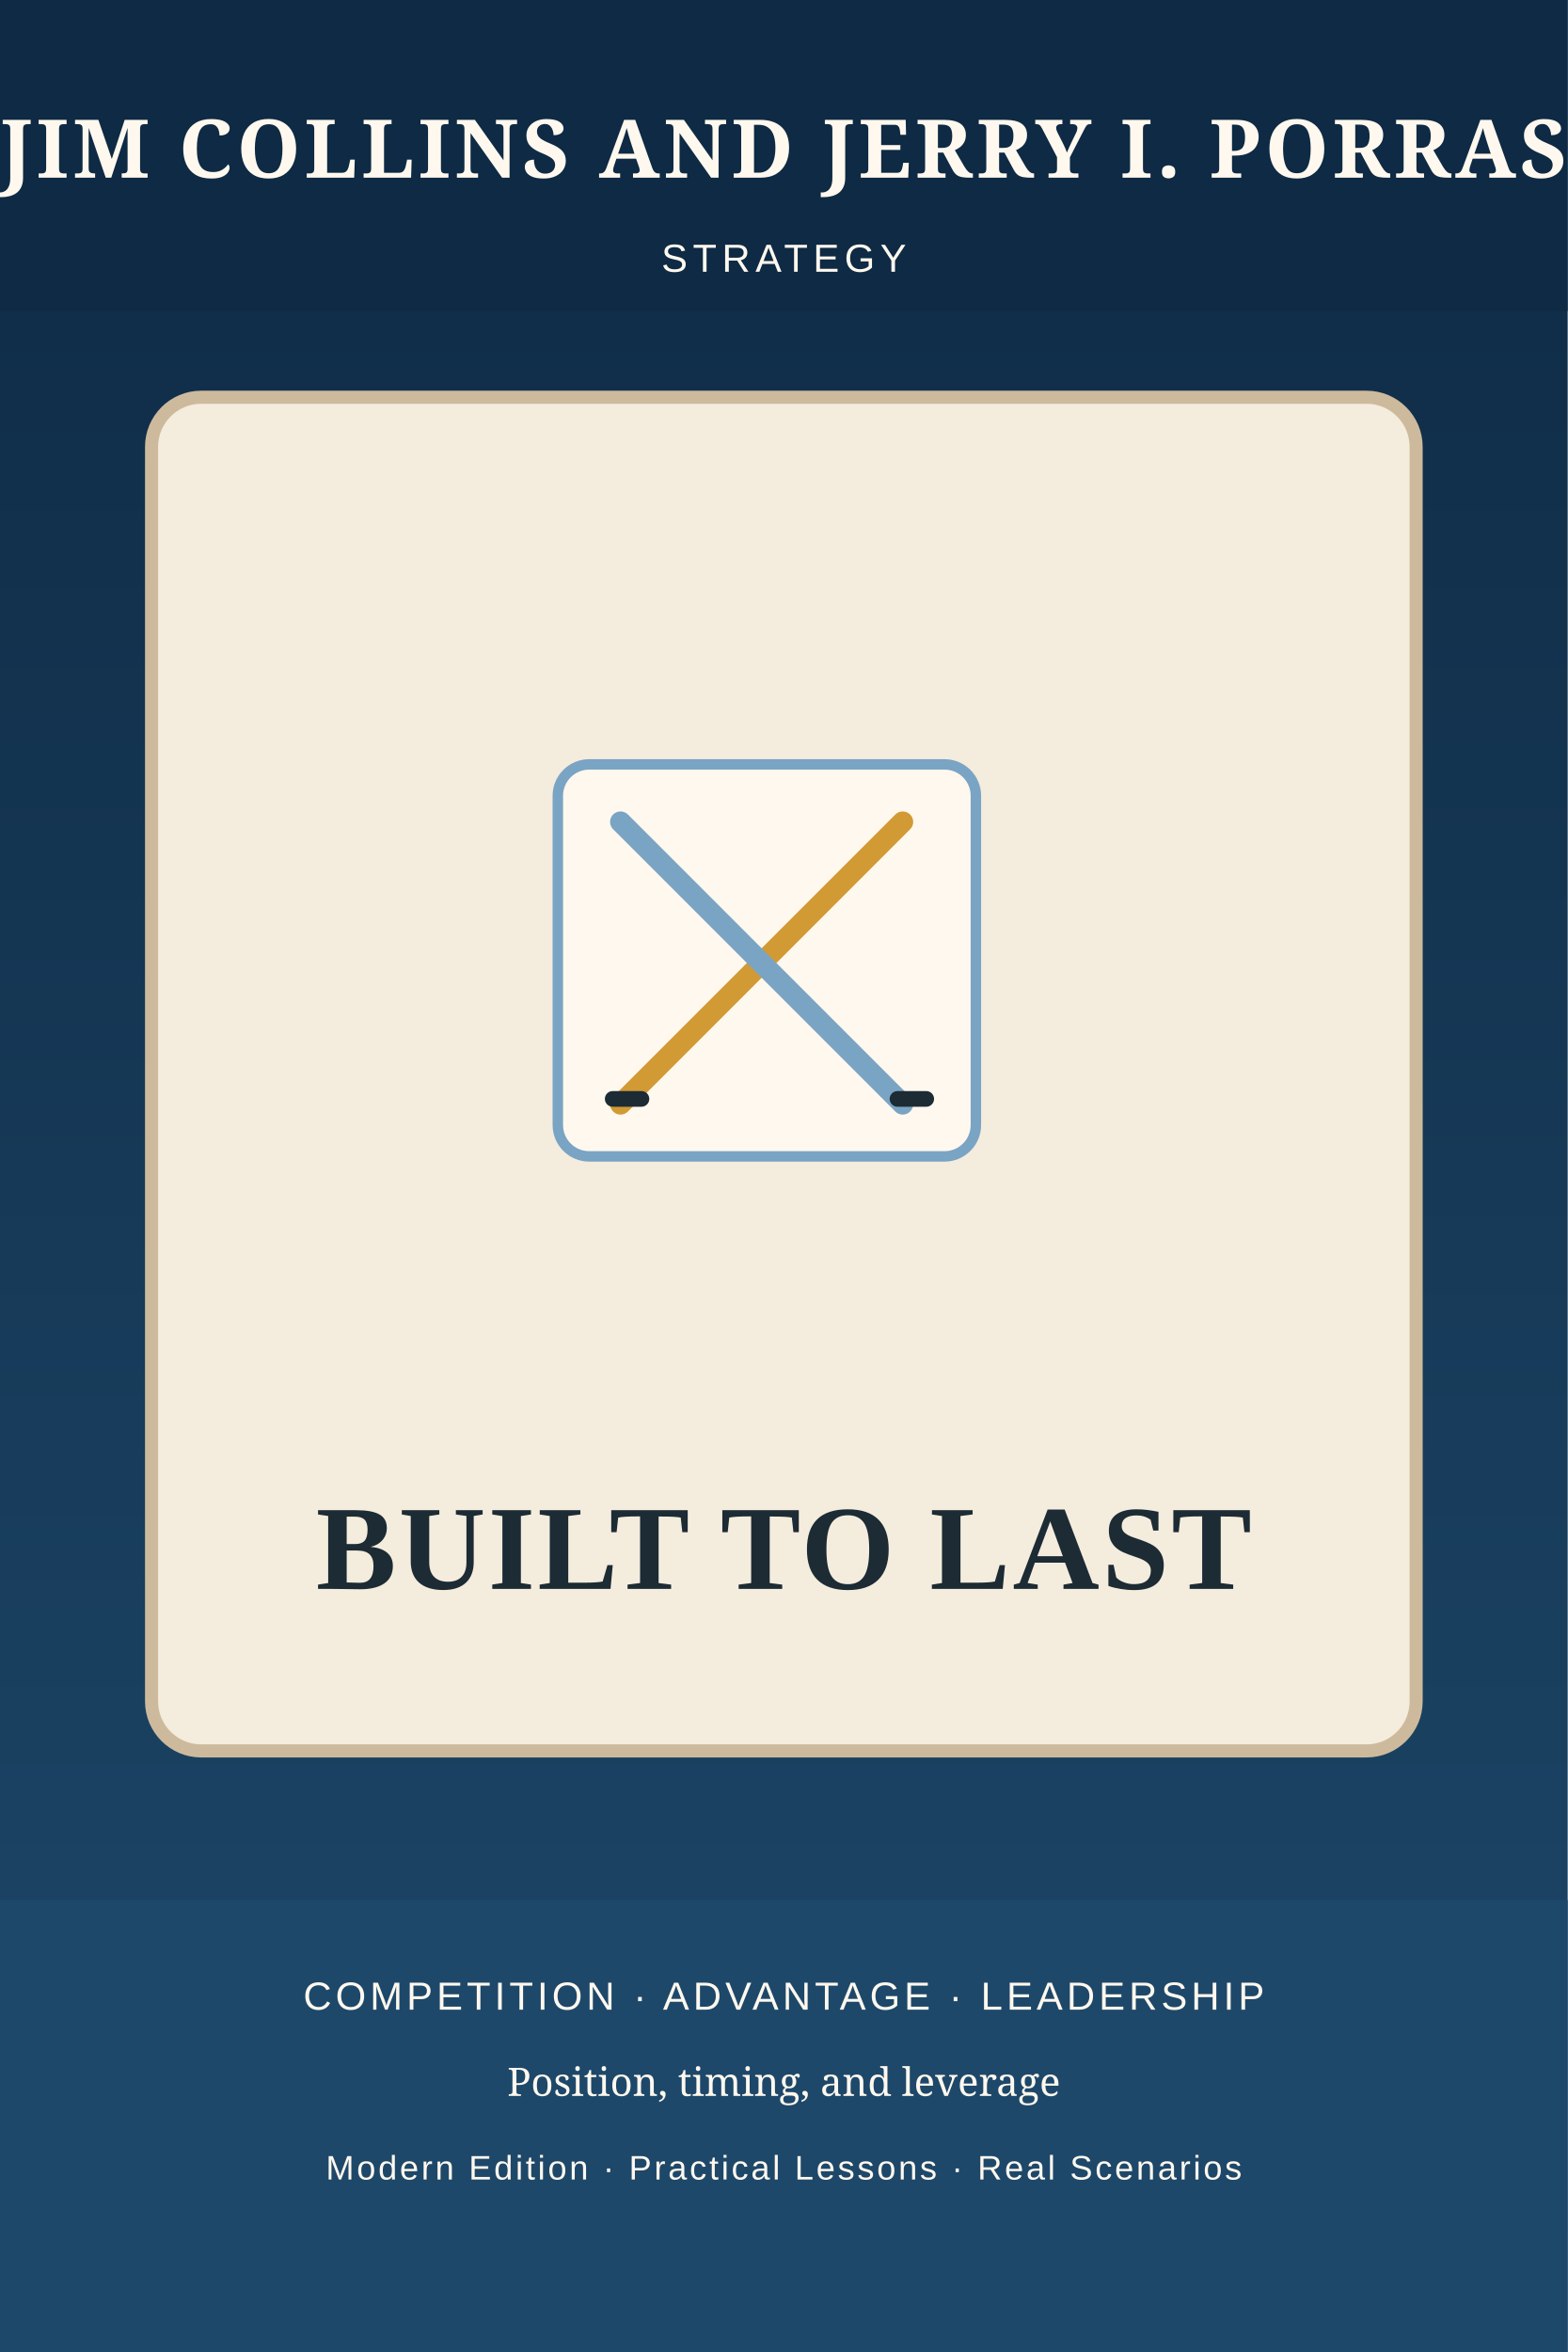
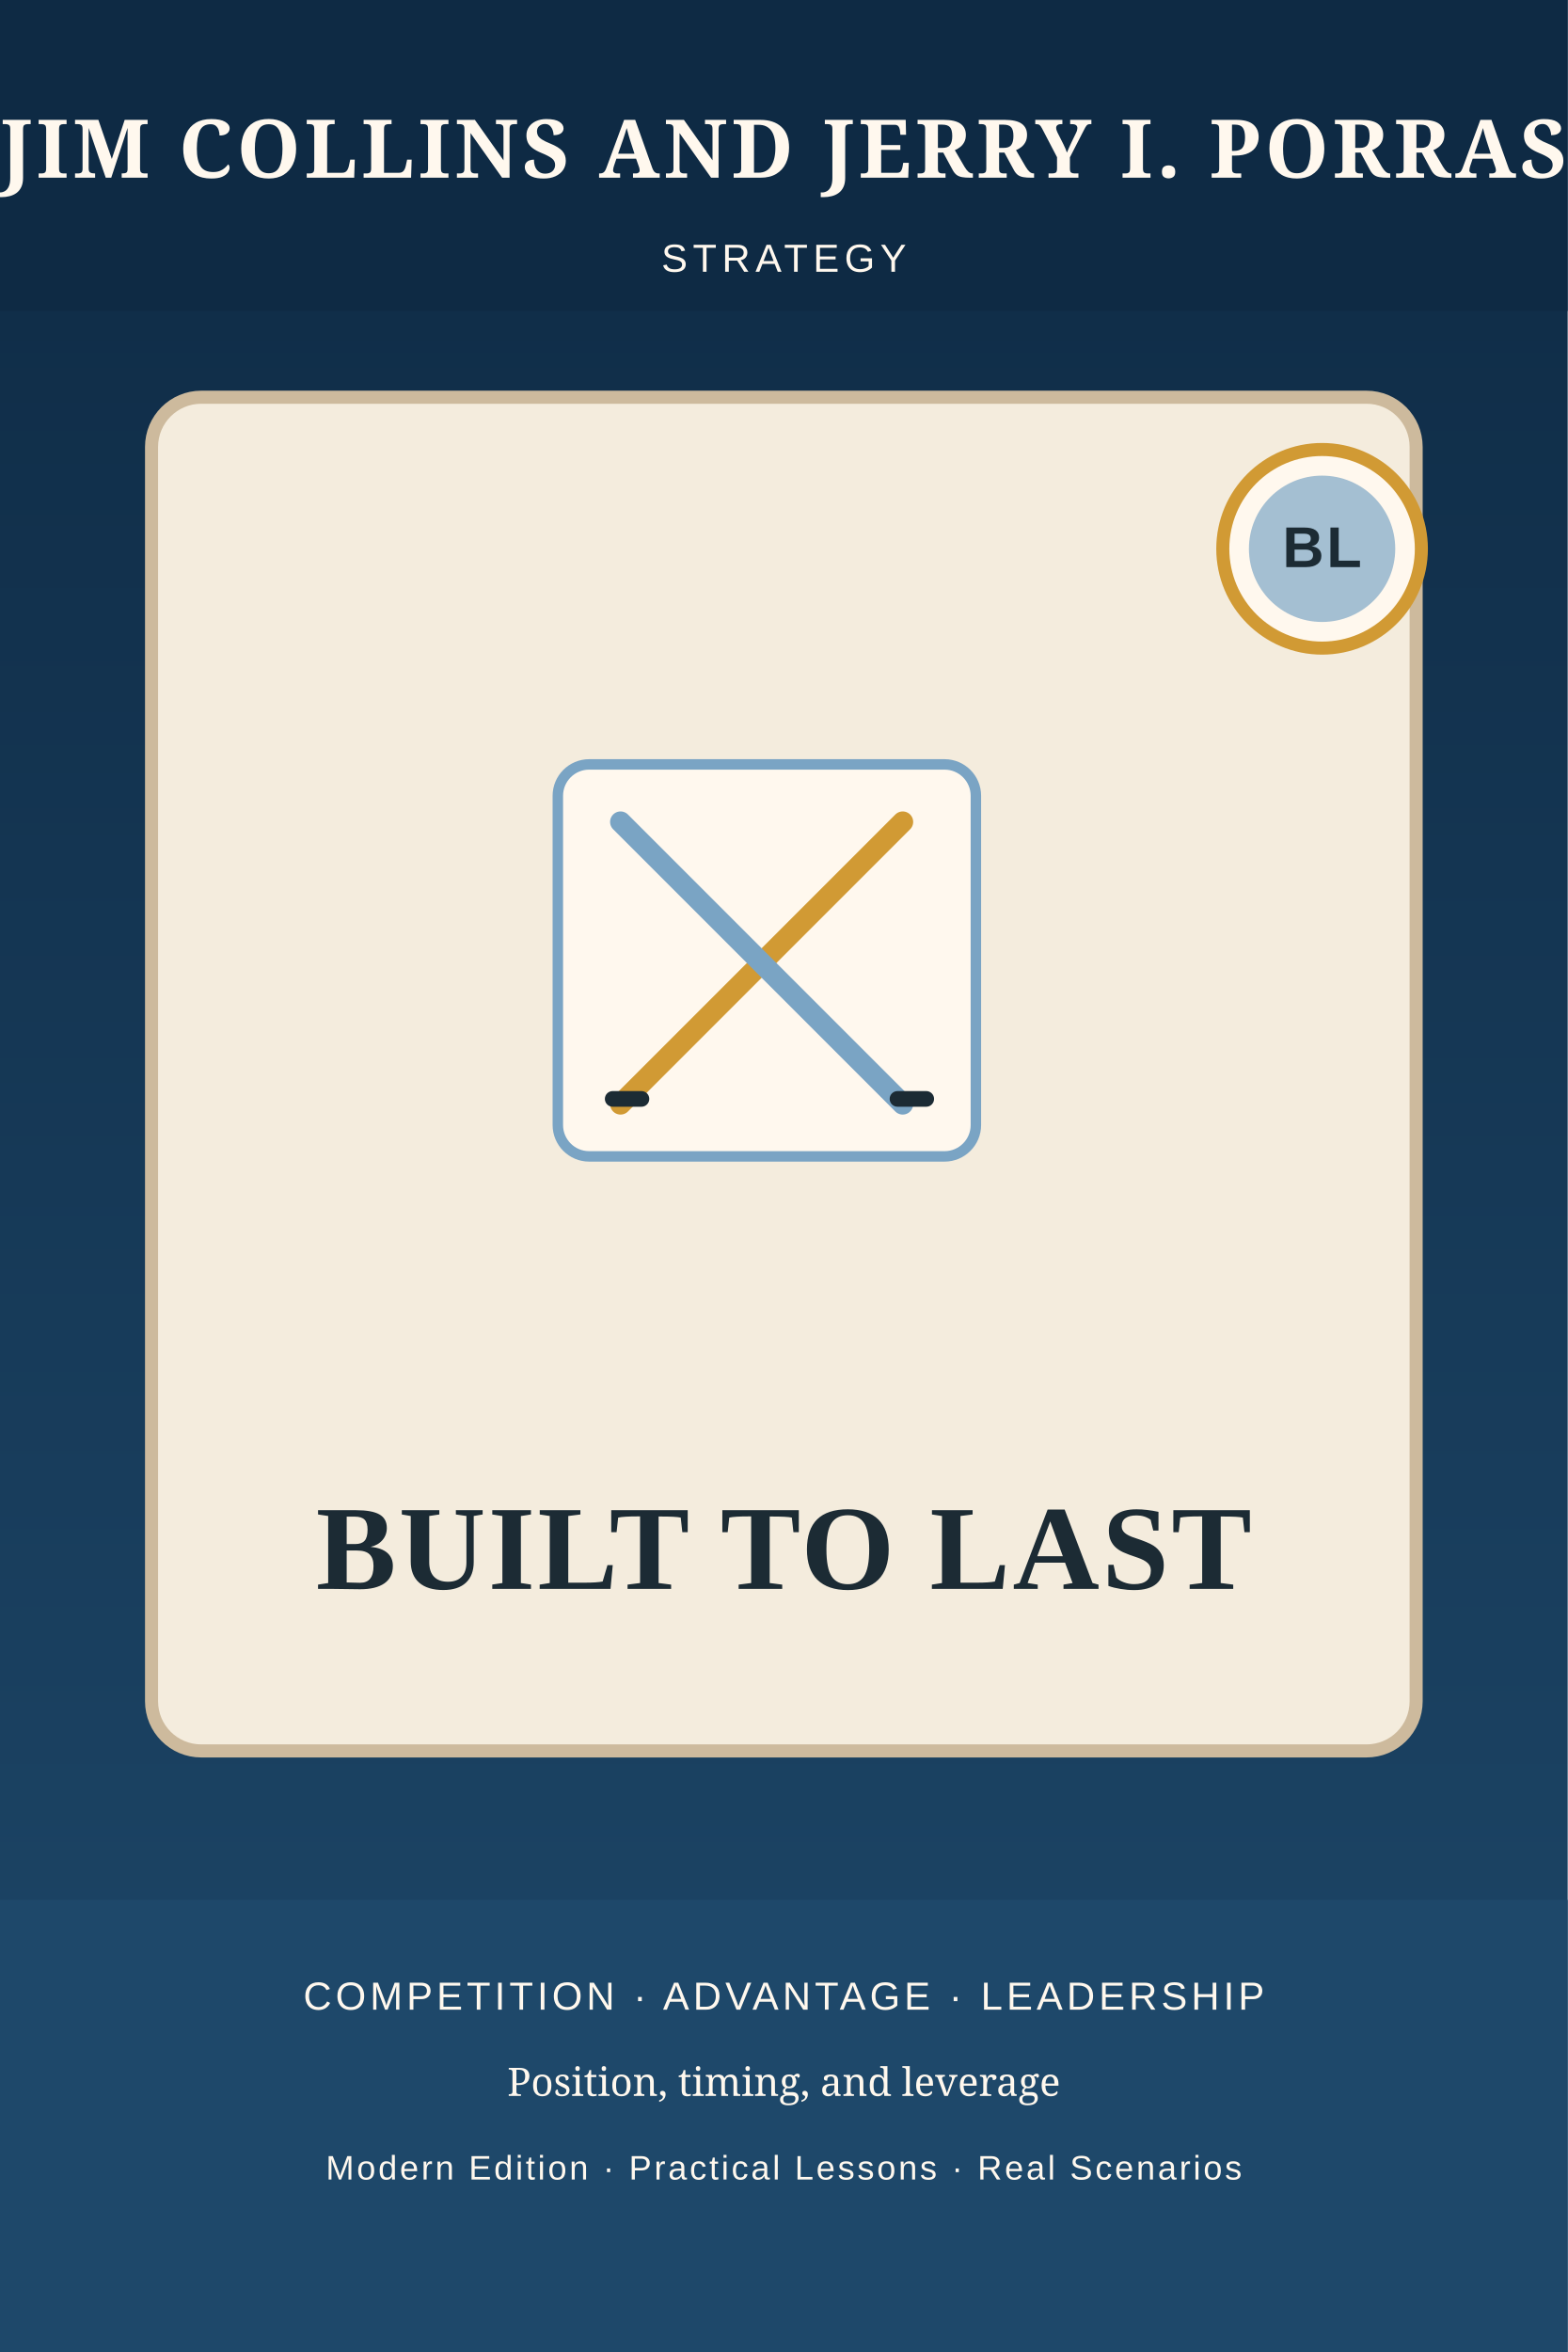
<svg xmlns="http://www.w3.org/2000/svg" width="1200" height="1800" viewBox="0 0 1200 1800" fill="none" role="img" aria-labelledby="title desc">
  <defs>
    <linearGradient id="g1095011225" x1="0" y1="0" x2="0" y2="1800" gradientUnits="userSpaceOnUse">
      <stop offset="0%" stop-color="#0E2A44" />
      <stop offset="100%" stop-color="#1E486A" />
    </linearGradient>
  </defs>
  <rect width="1200" height="1800" fill="url(#g1095011225)" />
  <circle cx="600" cy="840" r="420" fill="#7AA4C4" opacity="0.16" />
  <circle cx="600" cy="840" r="300" fill="#FFF8EE" opacity="0.16" />
  <circle cx="570" cy="847" r="210" fill="#D19A34" opacity="0.18" />
  <circle cx="630" cy="833" r="130" fill="#FFF8EE" opacity="0.34" />
  <rect x="116" y="304" width="968" height="1036" rx="38" fill="#F4ECDD" stroke="#CDBA9D" stroke-width="10" />
  <g transform="translate(389 557)">
    <rect x="38" y="28" width="320" height="300" rx="24" fill="#FFF8EE" stroke="#7AA4C4" stroke-width="8" />
    <path d="M86 288 L302 72" stroke="#D19A34" stroke-width="16" stroke-linecap="round" />
    <path d="M302 288 L86 72" stroke="#7AA4C4" stroke-width="16" stroke-linecap="round" />
    <rect x="74" y="278" width="34" height="12" rx="6" fill="#1C2B34" />
    <rect x="292" y="278" width="34" height="12" rx="6" fill="#1C2B34" />
  </g>
+   <g transform="translate(928 336)">
+     <circle cx="84" cy="84" r="76" fill="#FFF8EE" stroke="#D19A34" stroke-width="10" />
+     <circle cx="84" cy="84" r="56" fill="#7AA4C4" opacity="0.68" />
+     <text x="84" y="98" text-anchor="middle" fill="#1C2B34" font-family="'Trebuchet MS', Arial, sans-serif" font-size="44" font-weight="700" letter-spacing="2">BL</text>
+   </g>
  <rect x="0" y="0" width="1200" height="238" fill="#0E2A44" opacity="0.93" />
  <rect x="0" y="1454" width="1200" height="346" fill="#1E486A" opacity="0.95" />
  <text x="600" y="136" text-anchor="middle" fill="#FFF8EE" font-family="Georgia, serif" font-size="62" font-weight="700" letter-spacing="3">JIM COLLINS AND JERRY I. PORRAS</text>
  <text x="600" y="208" text-anchor="middle" fill="#FFF8EE" font-family="'Trebuchet MS', Arial, sans-serif" font-size="30" letter-spacing="4">STRATEGY</text>
  <text x="600" y="1216" text-anchor="middle" fill="#1C2B34" font-family="Georgia, 'Times New Roman', serif" font-size="92" font-weight="700" letter-spacing="2">BUILT TO LAST</text>
  <text x="600" y="1538" text-anchor="middle" fill="#FFF8EE" font-family="'Trebuchet MS', Arial, sans-serif" font-size="30" letter-spacing="3">COMPETITION  ·  ADVANTAGE  ·  LEADERSHIP</text>
  <text x="600" y="1604" text-anchor="middle" fill="#FFF8EE" font-family="Georgia, serif" font-size="30">Position, timing, and leverage</text>
  <text x="600" y="1668" text-anchor="middle" fill="#FFF8EE" font-family="'Trebuchet MS', Arial, sans-serif" font-size="26" letter-spacing="2">Modern Edition · Practical Lessons · Real Scenarios</text>
</svg>
